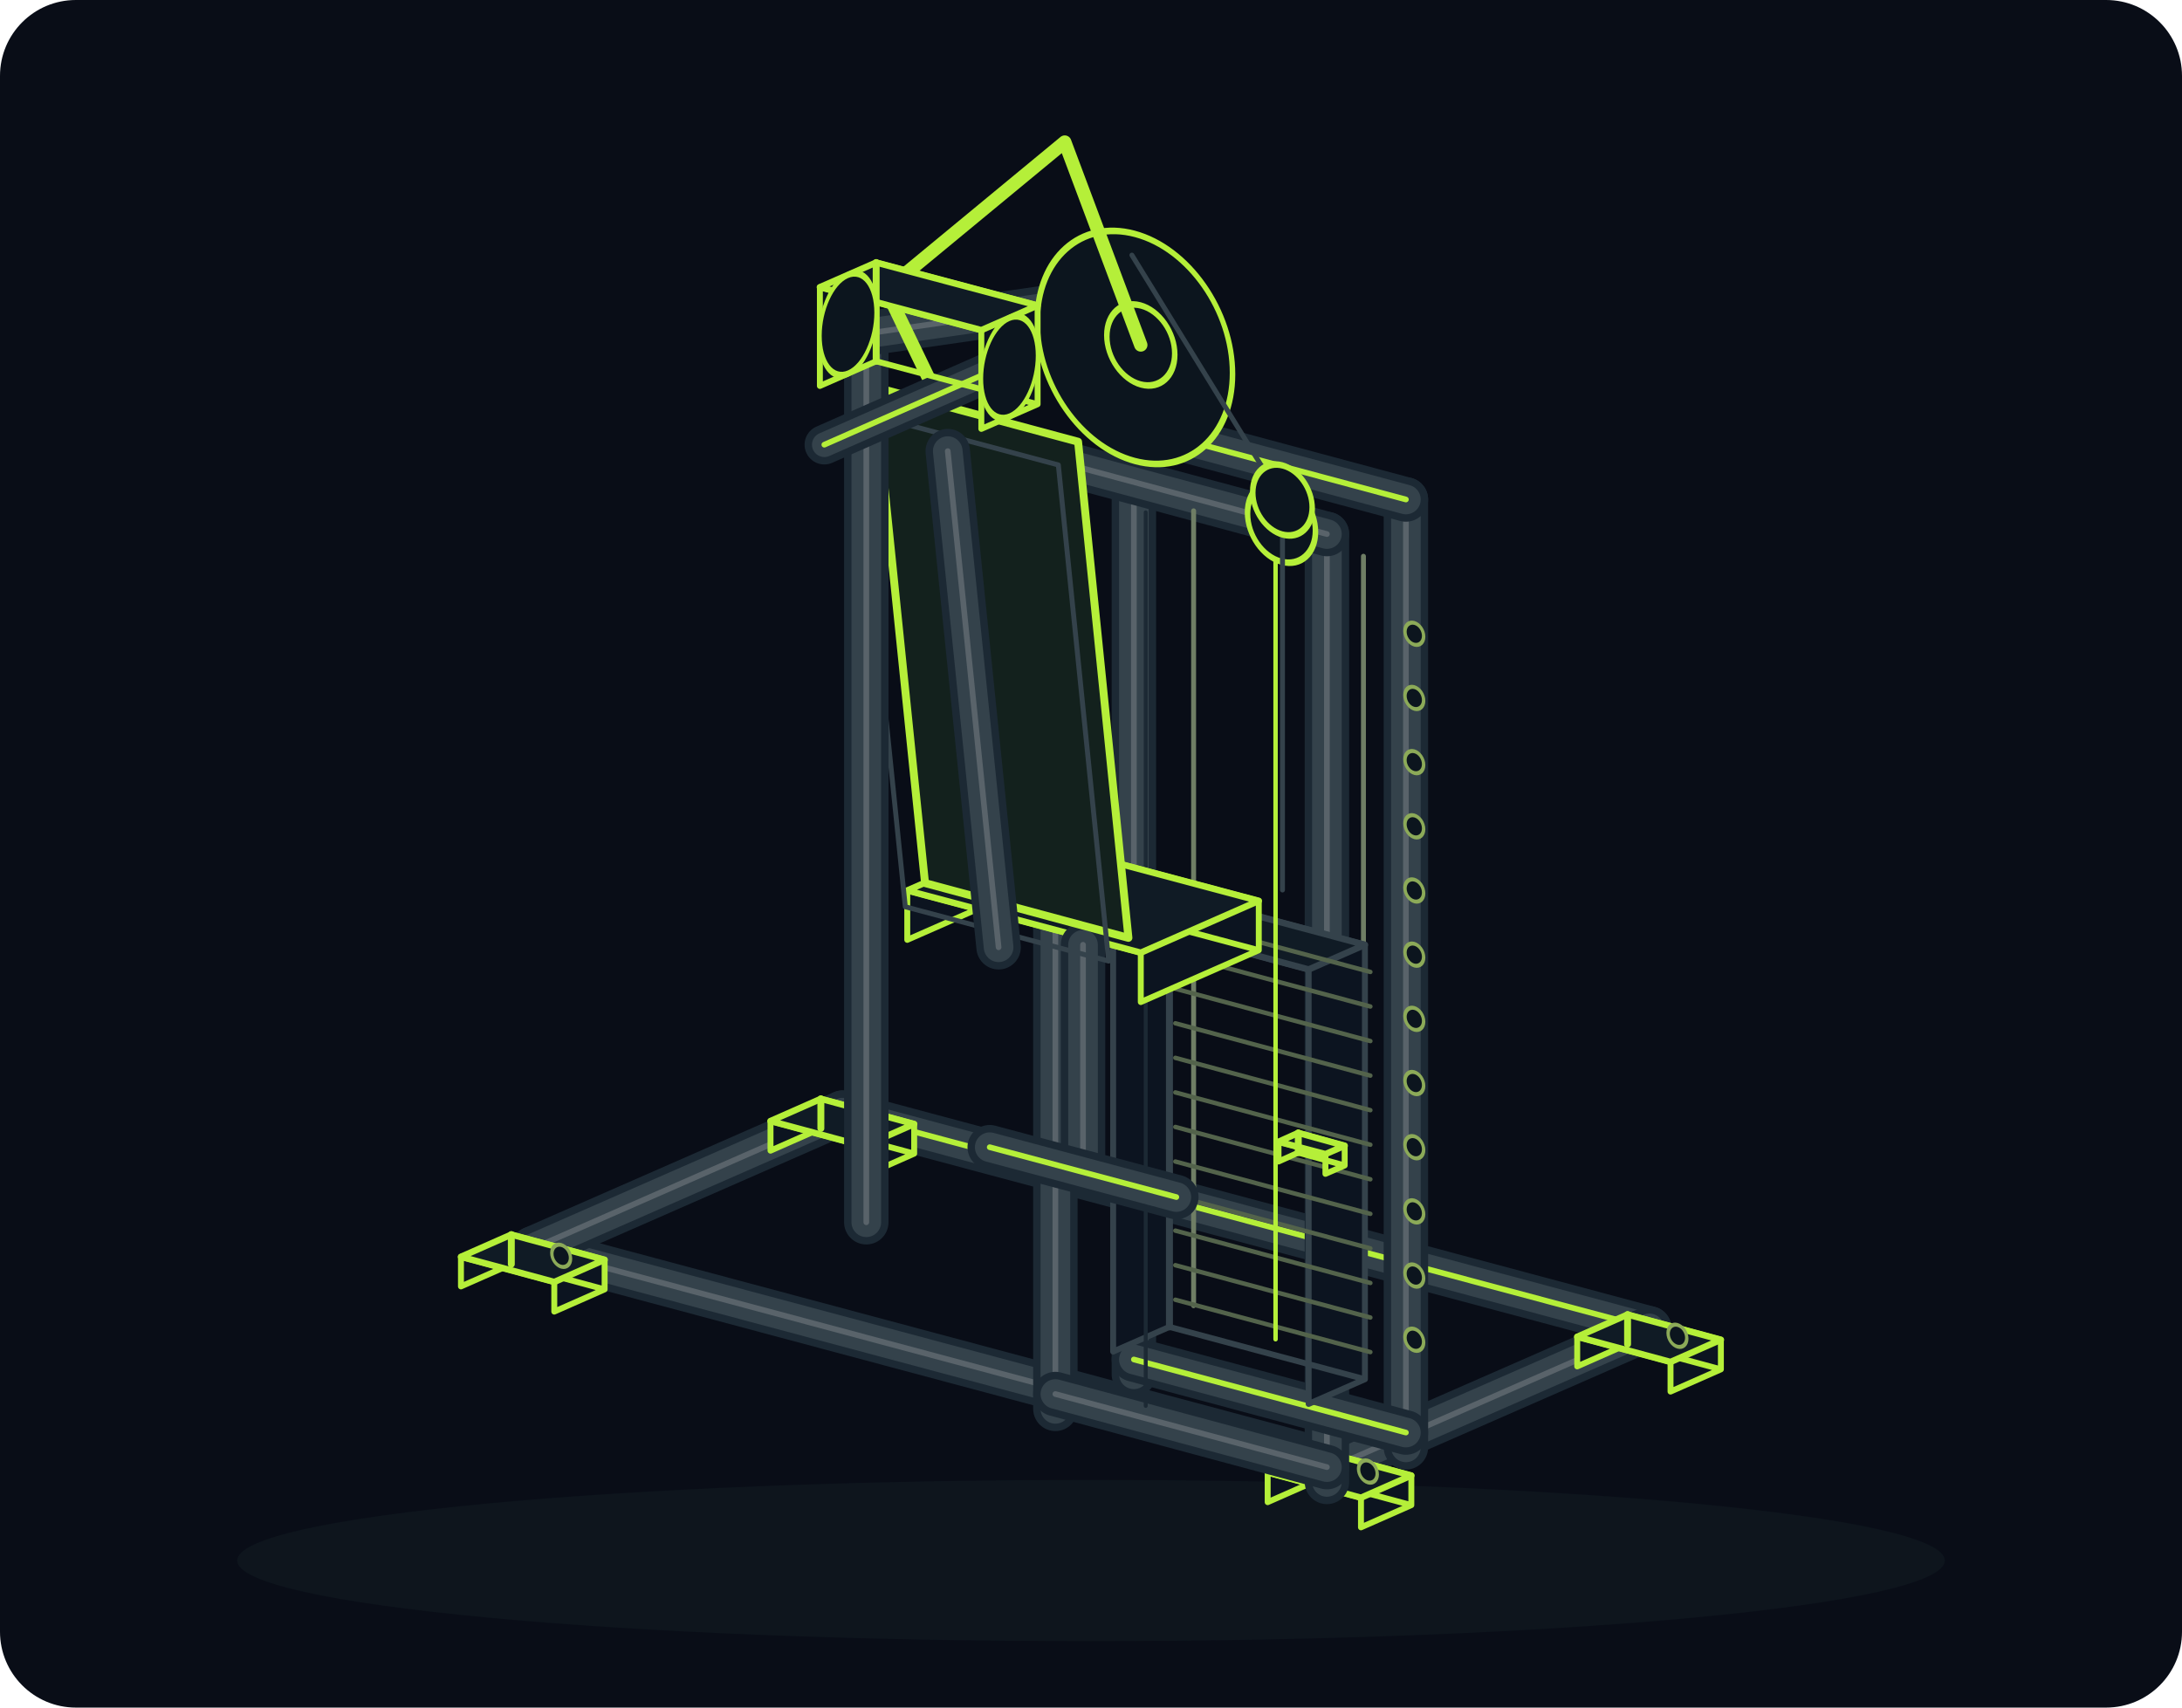
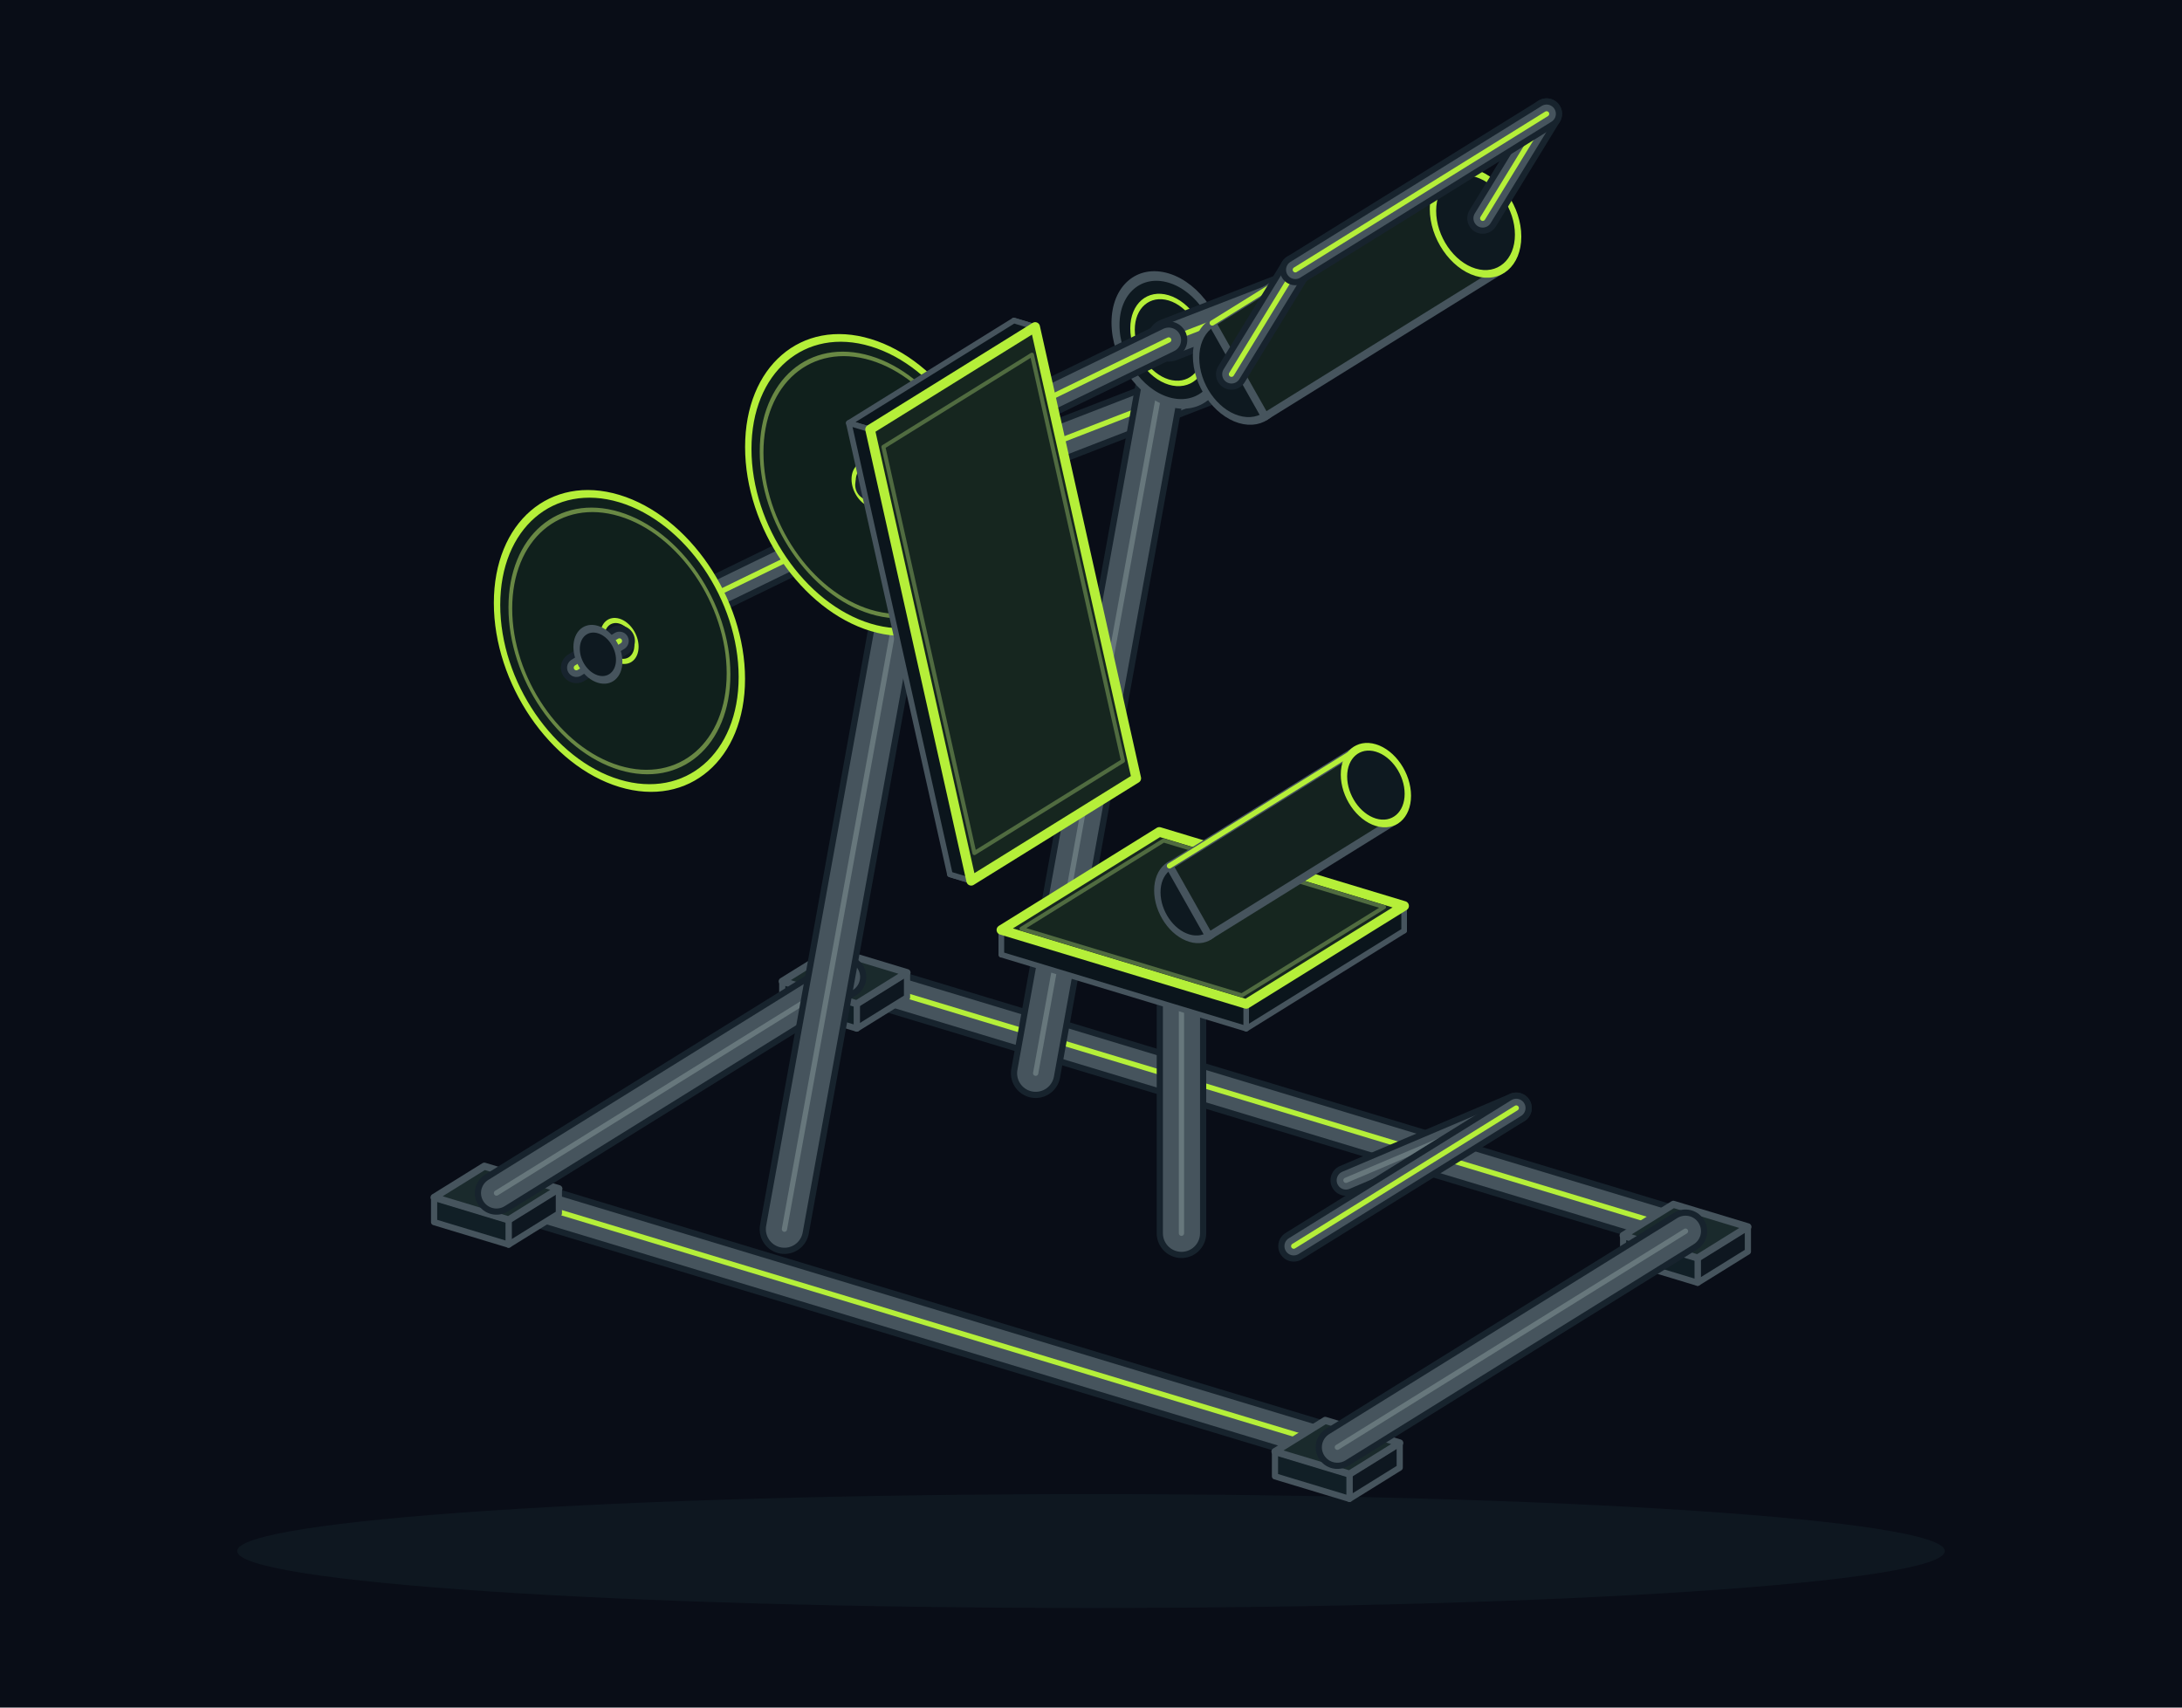
- <svg xmlns="http://www.w3.org/2000/svg" viewBox="0 0 460 360">
-   <rect width="460" height="360" rx="16" fill="#090d17" />
-   <ellipse cx="230" cy="329.0" rx="180" ry="17" fill="#101a21" opacity=".6" />
-   <g transform="translate(-9.40 -20.84) scale(1.0408)">
-     <path d="M179.7,245.4 L343.1,289.1" fill="none" stroke="#1c2934" stroke-width="9" stroke-linecap="round" stroke-linejoin="round" />
-     <path d="M179.7,245.4 L343.1,289.1" fill="none" stroke="#34424b" stroke-width="6" stroke-linecap="round" stroke-linejoin="round" />
-     <path d="M179.7,245.4 L343.1,289.1" fill="none" stroke="#b5ef39" stroke-width="1.15" stroke-linecap="round" stroke-linejoin="round" />
-     <path d="M117.0,272.9 L280.3,316.6" fill="none" stroke="#1c2934" stroke-width="9" stroke-linecap="round" stroke-linejoin="round" />
-     <path d="M117.0,272.9 L280.3,316.6" fill="none" stroke="#34424b" stroke-width="6" stroke-linecap="round" stroke-linejoin="round" />
-     <path d="M117.0,272.9 L280.3,316.6" fill="none" stroke="#59636a" stroke-width="1.15" stroke-linecap="round" stroke-linejoin="round" />
-     <path d="M179.7,245.4 L117.0,272.9" fill="none" stroke="#1c2934" stroke-width="9" stroke-linecap="round" stroke-linejoin="round" />
-     <path d="M179.7,245.4 L117.0,272.9" fill="none" stroke="#34424b" stroke-width="6" stroke-linecap="round" stroke-linejoin="round" />
-     <path d="M179.7,245.4 L117.0,272.9" fill="none" stroke="#59636a" stroke-width="1.15" stroke-linecap="round" stroke-linejoin="round" />
-     <path d="M175.3,248.6 L194.2,253.7 L184.0,258.2 L184.0,252.2 L165.1,247.1 L165.1,253.1 L175.3,248.6 L175.3,242.6 L194.2,247.7 L194.2,253.7 Z" fill="#0c1420" stroke="#b5ef39" stroke-width="1.2" stroke-linecap="round" stroke-linejoin="round" />
-     <path d="M175.3,242.6 L194.2,247.7 L184.0,252.2 L165.1,247.1 Z" fill="#101b25" stroke="#b5ef39" stroke-width="1.3" stroke-linecap="round" stroke-linejoin="round" />
-     <path d="M175.3,242.6 L175.3,248.6" fill="none" stroke="#b5ef39" stroke-width="1.4" stroke-linecap="round" stroke-linejoin="round" />
-     <circle r="2.2" transform="matrix(.86 .23 0 -1 185.4 246.9)" fill="#0c151e" stroke="#8caa58" stroke-width="0.8" />
-     <path d="M112.6,276.1 L131.5,281.2 L121.3,285.7 L121.3,279.7 L102.4,274.6 L102.4,280.6 L112.6,276.1 L112.6,270.1 L131.5,275.2 L131.5,281.2 Z" fill="#0c1420" stroke="#b5ef39" stroke-width="1.2" stroke-linecap="round" stroke-linejoin="round" />
-     <path d="M112.6,270.1 L131.5,275.2 L121.3,279.7 L102.4,274.6 Z" fill="#101b25" stroke="#b5ef39" stroke-width="1.3" stroke-linecap="round" stroke-linejoin="round" />
-     <path d="M112.6,270.1 L112.6,276.1" fill="none" stroke="#b5ef39" stroke-width="1.4" stroke-linecap="round" stroke-linejoin="round" />
-     <circle r="2.2" transform="matrix(.86 .23 0 -1 122.7 274.4)" fill="#0c151e" stroke="#8caa58" stroke-width="0.8" />
-     <path d="M343.1,289.1 L280.3,316.6" fill="none" stroke="#1c2934" stroke-width="9" stroke-linecap="round" stroke-linejoin="round" />
-     <path d="M343.1,289.1 L280.3,316.6" fill="none" stroke="#34424b" stroke-width="6" stroke-linecap="round" stroke-linejoin="round" />
-     <path d="M343.1,289.1 L280.3,316.6" fill="none" stroke="#59636a" stroke-width="1.15" stroke-linecap="round" stroke-linejoin="round" />
-     <path d="M338.7,292.3 L357.6,297.4 L347.4,301.9 L347.4,295.9 L328.5,290.8 L328.5,296.8 L338.7,292.3 L338.7,286.3 L357.6,291.4 L357.6,297.4 Z" fill="#0c1420" stroke="#b5ef39" stroke-width="1.2" stroke-linecap="round" stroke-linejoin="round" />
-     <path d="M338.7,286.3 L357.6,291.4 L347.4,295.9 L328.5,290.8 Z" fill="#101b25" stroke="#b5ef39" stroke-width="1.3" stroke-linecap="round" stroke-linejoin="round" />
-     <path d="M338.7,286.3 L338.7,292.3" fill="none" stroke="#b5ef39" stroke-width="1.4" stroke-linecap="round" stroke-linejoin="round" />
-     <circle r="2.2" transform="matrix(.86 .23 0 -1 348.8 290.6)" fill="#0c151e" stroke="#8caa58" stroke-width="0.8" />
-     <path d="M276.0,319.8 L294.9,324.9 L284.7,329.4 L284.7,323.4 L265.8,318.3 L265.8,324.3 L276.0,319.8 L276.0,313.8 L294.9,318.9 L294.9,324.9 Z" fill="#0c1420" stroke="#b5ef39" stroke-width="1.2" stroke-linecap="round" stroke-linejoin="round" />
-     <path d="M276.0,313.8 L294.9,318.9 L284.7,323.4 L265.8,318.3 Z" fill="#101b25" stroke="#b5ef39" stroke-width="1.3" stroke-linecap="round" stroke-linejoin="round" />
-     <path d="M276.0,313.8 L276.0,319.8" fill="none" stroke="#b5ef39" stroke-width="1.4" stroke-linecap="round" stroke-linejoin="round" />
-     <circle r="2.2" transform="matrix(.86 .23 0 -1 286.1 318.1)" fill="#0c151e" stroke="#8caa58" stroke-width="0.8" />
-     <path d="M238.7,298.4 L238.7,106.4" fill="none" stroke="#1c2934" stroke-width="9" stroke-linecap="round" stroke-linejoin="round" />
-     <path d="M238.7,298.4 L238.7,106.4" fill="none" stroke="#34424b" stroke-width="6" stroke-linecap="round" stroke-linejoin="round" />
-     <path d="M238.7,298.4 L238.7,106.4" fill="none" stroke="#59636a" stroke-width="1.15" stroke-linecap="round" stroke-linejoin="round" />
-     <path d="M222.8,305.4 L222.8,113.4" fill="none" stroke="#1c2934" stroke-width="9" stroke-linecap="round" stroke-linejoin="round" />
-     <path d="M222.8,305.4 L222.8,113.4" fill="none" stroke="#34424b" stroke-width="6" stroke-linecap="round" stroke-linejoin="round" />
-     <path d="M222.8,305.4 L222.8,113.4" fill="none" stroke="#59636a" stroke-width="1.15" stroke-linecap="round" stroke-linejoin="round" />
-     <path d="M293.8,313.2 L293.8,121.2" fill="none" stroke="#1c2934" stroke-width="9" stroke-linecap="round" stroke-linejoin="round" />
-     <path d="M293.8,313.2 L293.8,121.2" fill="none" stroke="#34424b" stroke-width="6" stroke-linecap="round" stroke-linejoin="round" />
-     <path d="M293.8,313.2 L293.8,121.2" fill="none" stroke="#59636a" stroke-width="1.15" stroke-linecap="round" stroke-linejoin="round" />
-     <path d="M277.8,320.2 L277.8,128.2" fill="none" stroke="#1c2934" stroke-width="9" stroke-linecap="round" stroke-linejoin="round" />
-     <path d="M277.8,320.2 L277.8,128.2" fill="none" stroke="#34424b" stroke-width="6" stroke-linecap="round" stroke-linejoin="round" />
-     <path d="M277.8,320.2 L277.8,128.2" fill="none" stroke="#59636a" stroke-width="1.15" stroke-linecap="round" stroke-linejoin="round" />
-     <path d="M238.7,295.4 L293.8,310.2" fill="none" stroke="#1c2934" stroke-width="9" stroke-linecap="round" stroke-linejoin="round" />
-     <path d="M238.7,295.4 L293.8,310.2" fill="none" stroke="#34424b" stroke-width="6" stroke-linecap="round" stroke-linejoin="round" />
-     <path d="M238.7,295.4 L293.8,310.2" fill="none" stroke="#b5ef39" stroke-width="1.15" stroke-linecap="round" stroke-linejoin="round" />
-     <path d="M222.8,302.4 L277.8,317.2" fill="none" stroke="#1c2934" stroke-width="9" stroke-linecap="round" stroke-linejoin="round" />
-     <path d="M222.8,302.4 L277.8,317.2" fill="none" stroke="#34424b" stroke-width="6" stroke-linecap="round" stroke-linejoin="round" />
-     <path d="M222.8,302.4 L277.8,317.2" fill="none" stroke="#59636a" stroke-width="1.15" stroke-linecap="round" stroke-linejoin="round" />
-     <path d="M238.7,106.4 L293.8,121.2" fill="none" stroke="#1c2934" stroke-width="9" stroke-linecap="round" stroke-linejoin="round" />
-     <path d="M238.7,106.4 L293.8,121.2" fill="none" stroke="#34424b" stroke-width="6" stroke-linecap="round" stroke-linejoin="round" />
-     <path d="M238.7,106.4 L293.8,121.2" fill="none" stroke="#b5ef39" stroke-width="1.15" stroke-linecap="round" stroke-linejoin="round" />
-     <path d="M222.8,113.4 L277.8,128.2" fill="none" stroke="#1c2934" stroke-width="9" stroke-linecap="round" stroke-linejoin="round" />
-     <path d="M222.8,113.4 L277.8,128.2" fill="none" stroke="#34424b" stroke-width="6" stroke-linecap="round" stroke-linejoin="round" />
-     <path d="M222.8,113.4 L277.8,128.2" fill="none" stroke="#59636a" stroke-width="1.15" stroke-linecap="round" stroke-linejoin="round" />
-     <path d="M250.8,284.5 L250.8,123.5" fill="none" stroke="#6f7e65" stroke-width="1" stroke-linecap="round" stroke-linejoin="round" />
-     <path d="M285.2,293.7 L285.2,132.7" fill="none" stroke="#6f7e65" stroke-width="1" stroke-linecap="round" stroke-linejoin="round" />
-     <path d="M245.9,288.8 L285.5,299.4 L274.1,304.4 L274.1,216.4 L234.5,205.8 L234.5,293.8 L245.9,288.8 L245.9,200.8 L285.5,211.4 L285.5,299.4 Z" fill="#0c1420" stroke="#34424b" stroke-width="1.2" stroke-linecap="round" stroke-linejoin="round" />
-     <path d="M245.9,200.8 L285.5,211.4 L274.1,216.4 L234.5,205.8 Z" fill="#101b25" stroke="#34424b" stroke-width="1.3" stroke-linecap="round" stroke-linejoin="round" />
-     <path d="M245.9,200.8 L245.9,288.8" fill="none" stroke="#34424b" stroke-width="1.4" stroke-linecap="round" stroke-linejoin="round" />
-     <path d="M247.1,283.3 L286.6,293.9" fill="none" stroke="#53634b" stroke-width="0.9" stroke-linecap="round" stroke-linejoin="round" />
-     <path d="M247.1,276.3 L286.6,286.9" fill="none" stroke="#53634b" stroke-width="0.9" stroke-linecap="round" stroke-linejoin="round" />
-     <path d="M247.1,269.3 L286.6,279.9" fill="none" stroke="#53634b" stroke-width="0.9" stroke-linecap="round" stroke-linejoin="round" />
-     <path d="M247.1,262.3 L286.6,272.9" fill="none" stroke="#53634b" stroke-width="0.9" stroke-linecap="round" stroke-linejoin="round" />
-     <path d="M247.1,255.3 L286.6,265.9" fill="none" stroke="#53634b" stroke-width="0.9" stroke-linecap="round" stroke-linejoin="round" />
-     <path d="M247.1,248.3 L286.6,258.9" fill="none" stroke="#53634b" stroke-width="0.9" stroke-linecap="round" stroke-linejoin="round" />
-     <path d="M247.1,241.3 L286.6,251.9" fill="none" stroke="#53634b" stroke-width="0.9" stroke-linecap="round" stroke-linejoin="round" />
-     <path d="M247.1,234.3 L286.6,244.9" fill="none" stroke="#53634b" stroke-width="0.9" stroke-linecap="round" stroke-linejoin="round" />
-     <path d="M247.1,227.3 L286.6,237.9" fill="none" stroke="#53634b" stroke-width="0.9" stroke-linecap="round" stroke-linejoin="round" />
-     <path d="M247.1,220.3 L286.6,230.9" fill="none" stroke="#53634b" stroke-width="0.9" stroke-linecap="round" stroke-linejoin="round" />
-     <path d="M247.1,213.3 L286.6,223.9" fill="none" stroke="#53634b" stroke-width="0.9" stroke-linecap="round" stroke-linejoin="round" />
-     <path d="M247.1,206.3 L286.6,216.9" fill="none" stroke="#53634b" stroke-width="0.9" stroke-linecap="round" stroke-linejoin="round" />
-     <path d="M267.4,291.3 L267.4,127.3" fill="none" stroke="#b5ef39" stroke-width="0.9" stroke-linecap="round" stroke-linejoin="round" />
-     <circle r="8" transform="matrix(.86 .23 0 -1 268.6 125.8)" fill="#0c151e" stroke="#b5ef39" stroke-width="1.3" />
-     <path d="M272.0,253.5 L281.4,256.1 L277.5,257.8 L277.5,253.8 L268.0,251.3 L268.0,255.3 L272.0,253.5 L272.0,249.5 L281.4,252.1 L281.4,256.1 Z" fill="#0c1420" stroke="#b5ef39" stroke-width="1.2" stroke-linecap="round" stroke-linejoin="round" />
-     <path d="M272.0,249.5 L281.4,252.1 L277.5,253.8 L268.0,251.3 Z" fill="#101b25" stroke="#b5ef39" stroke-width="1.3" stroke-linecap="round" stroke-linejoin="round" />
-     <path d="M272.0,249.5 L272.0,253.5" fill="none" stroke="#b5ef39" stroke-width="1.4" stroke-linecap="round" stroke-linejoin="round" />
-     <circle r="2.2" transform="matrix(.86 .23 0 -1 295.5 291.4)" fill="#0c151e" stroke="#8caa58" stroke-width="0.8" />
-     <circle r="2.2" transform="matrix(.86 .23 0 -1 295.5 278.4)" fill="#0c151e" stroke="#8caa58" stroke-width="0.8" />
-     <circle r="2.2" transform="matrix(.86 .23 0 -1 295.5 265.4)" fill="#0c151e" stroke="#8caa58" stroke-width="0.8" />
-     <circle r="2.2" transform="matrix(.86 .23 0 -1 295.5 252.4)" fill="#0c151e" stroke="#8caa58" stroke-width="0.8" />
-     <circle r="2.2" transform="matrix(.86 .23 0 -1 295.5 239.4)" fill="#0c151e" stroke="#8caa58" stroke-width="0.8" />
-     <circle r="2.2" transform="matrix(.86 .23 0 -1 295.5 226.4)" fill="#0c151e" stroke="#8caa58" stroke-width="0.8" />
-     <circle r="2.2" transform="matrix(.86 .23 0 -1 295.5 213.4)" fill="#0c151e" stroke="#8caa58" stroke-width="0.8" />
-     <circle r="2.2" transform="matrix(.86 .23 0 -1 295.5 200.4)" fill="#0c151e" stroke="#8caa58" stroke-width="0.8" />
-     <circle r="2.2" transform="matrix(.86 .23 0 -1 295.5 187.4)" fill="#0c151e" stroke="#8caa58" stroke-width="0.8" />
-     <circle r="2.2" transform="matrix(.86 .23 0 -1 295.5 174.4)" fill="#0c151e" stroke="#8caa58" stroke-width="0.8" />
-     <circle r="2.2" transform="matrix(.86 .23 0 -1 295.5 161.4)" fill="#0c151e" stroke="#8caa58" stroke-width="0.8" />
-     <circle r="2.2" transform="matrix(.86 .23 0 -1 295.5 148.4)" fill="#0c151e" stroke="#8caa58" stroke-width="0.8" />
-     <path d="M241.1,123.8 L241.1,304.8" fill="none" stroke="#1c2934" stroke-width="0.8" stroke-linecap="round" stroke-linejoin="round" />
-     <path d="M216.7,199.9 L264.0,212.5 L240.1,223.0 L240.1,213.0 L192.8,200.4 L192.8,210.4 L216.7,199.9 L216.7,189.9 L264.0,202.5 L264.0,212.5 Z" fill="#0c1420" stroke="#b5ef39" stroke-width="1.2" stroke-linecap="round" stroke-linejoin="round" />
-     <path d="M216.7,189.9 L264.0,202.5 L240.1,213.0 L192.8,200.4 Z" fill="#101b25" stroke="#b5ef39" stroke-width="1.3" stroke-linecap="round" stroke-linejoin="round" />
-     <path d="M216.7,189.9 L216.7,199.9" fill="none" stroke="#b5ef39" stroke-width="1.4" stroke-linecap="round" stroke-linejoin="round" />
-     <path d="M228.4,211.4 L228.4,257.4" fill="none" stroke="#1c2934" stroke-width="9" stroke-linecap="round" stroke-linejoin="round" />
-     <path d="M228.4,211.4 L228.4,257.4" fill="none" stroke="#34424b" stroke-width="6" stroke-linecap="round" stroke-linejoin="round" />
-     <path d="M228.4,211.4 L228.4,257.4" fill="none" stroke="#59636a" stroke-width="1.15" stroke-linecap="round" stroke-linejoin="round" />
-     <path d="M209.5,252.4 L247.3,262.5" fill="none" stroke="#1c2934" stroke-width="9" stroke-linecap="round" stroke-linejoin="round" />
-     <path d="M209.5,252.4 L247.3,262.5" fill="none" stroke="#34424b" stroke-width="6" stroke-linecap="round" stroke-linejoin="round" />
-     <path d="M209.5,252.4 L247.3,262.5" fill="none" stroke="#b5ef39" stroke-width="1.15" stroke-linecap="round" stroke-linejoin="round" />
-     <path d="M196.4,198.9 L237.6,210.0 L227.4,109.5 L186.1,98.4 Z" fill="#13211d" stroke="#b5ef39" stroke-width="1.6" stroke-linecap="round" stroke-linejoin="round" />
-     <path d="M192.4,203.7 L233.6,214.7 L223.4,114.2 L182.1,103.2 Z" fill="none" stroke="#34424b" stroke-width="1" stroke-linecap="round" stroke-linejoin="round" />
-     <path d="M211.3,211.9 L201.0,111.4" fill="none" stroke="#1c2934" stroke-width="9" stroke-linecap="round" stroke-linejoin="round" />
-     <path d="M211.3,211.9 L201.0,111.4" fill="none" stroke="#34424b" stroke-width="6" stroke-linecap="round" stroke-linejoin="round" />
-     <path d="M211.3,211.9 L201.0,111.4" fill="none" stroke="#59636a" stroke-width="1.15" stroke-linecap="round" stroke-linejoin="round" />
-     <path d="M184.5,267.6 L184.5,87.6" fill="none" stroke="#1c2934" stroke-width="9" stroke-linecap="round" stroke-linejoin="round" />
-     <path d="M184.5,267.6 L184.5,87.6" fill="none" stroke="#34424b" stroke-width="6" stroke-linecap="round" stroke-linejoin="round" />
-     <path d="M184.5,267.6 L184.5,87.6" fill="none" stroke="#59636a" stroke-width="1.15" stroke-linecap="round" stroke-linejoin="round" />
-     <path d="M184.5,87.6 L237.8,79.9" fill="none" stroke="#1c2934" stroke-width="9" stroke-linecap="round" stroke-linejoin="round" />
-     <path d="M184.5,87.6 L237.8,79.9" fill="none" stroke="#34424b" stroke-width="6" stroke-linecap="round" stroke-linejoin="round" />
-     <path d="M184.5,87.6 L237.8,79.9" fill="none" stroke="#59636a" stroke-width="1.15" stroke-linecap="round" stroke-linejoin="round" />
-     <circle r="23" transform="matrix(.86 .23 0 -1 238.9 90.4)" fill="#0c151e" stroke="#b5ef39" stroke-width="1.3" />
-     <circle r="8" transform="matrix(.86 .23 0 -1 240.1 89.9)" fill="#0c151e" stroke="#b5ef39" stroke-width="1.3" />
-     <path d="M240.1,89.9 L224.7,48.8 L188.5,78.7 L198.8,100.1" fill="none" stroke="#b5ef39" stroke-width="2.7" stroke-linecap="round" stroke-linejoin="round" />
-     <path d="M209.6,95.3 L176.0,110.1" fill="none" stroke="#1c2934" stroke-width="8" stroke-linecap="round" stroke-linejoin="round" />
-     <path d="M209.6,95.3 L176.0,110.1" fill="none" stroke="#34424b" stroke-width="5" stroke-linecap="round" stroke-linejoin="round" />
-     <path d="M209.6,95.3 L176.0,110.1" fill="none" stroke="#b5ef39" stroke-width="1.15" stroke-linecap="round" stroke-linejoin="round" />
-     <path d="M186.5,93.2 L219.2,101.9 L207.8,106.9 L207.8,86.9 L175.1,78.2 L175.1,98.2 L186.5,93.2 L186.5,73.2 L219.2,81.9 L219.2,101.9 Z" fill="#0c1420" stroke="#b5ef39" stroke-width="1.2" stroke-linecap="round" stroke-linejoin="round" />
-     <path d="M186.5,73.2 L219.2,81.9 L207.8,86.9 L175.1,78.2 Z" fill="#101b25" stroke="#b5ef39" stroke-width="1.3" stroke-linecap="round" stroke-linejoin="round" />
-     <path d="M186.5,73.2 L186.5,93.2" fill="none" stroke="#b5ef39" stroke-width="1.4" stroke-linecap="round" stroke-linejoin="round" />
-     <circle r="10" transform="matrix(-.57 .25 0 -1 180.8 85.7)" fill="#0c151e" stroke="#b5ef39" stroke-width="1.3" />
-     <circle r="10" transform="matrix(-.57 .25 0 -1 213.5 94.4)" fill="#0c151e" stroke="#b5ef39" stroke-width="1.3" />
-     <path d="M238.3,71.7 L268.8,121.3 L268.8,200.3" fill="none" stroke="#34424b" stroke-width="1" stroke-linecap="round" stroke-linejoin="round" />
-     <circle r="7" transform="matrix(.86 .23 0 -1 268.8 121.3)" fill="#0c151e" stroke="#b5ef39" stroke-width="1.3" />
+ <svg xmlns="http://www.w3.org/2000/svg" viewBox="0 0 460 360" width="460" height="360" role="img" aria-labelledby="title desc">
+   <rect width="460" height="360" fill="#090d17" />
+   <ellipse cx="230" cy="327" rx="180" ry="12" fill="#0e1720" />
+   <g transform="translate(242.34 264.49) scale(1.3046)" stroke-linejoin="round" stroke-linecap="round">
+     <polyline points="-105.53,-9.94 30.35,31.14" fill="none" stroke="#17232d" stroke-width="7" />
+     <polyline points="-105.53,-9.94 30.35,31.14" fill="none" stroke="#46545d" stroke-width="5" />
+     <polyline points="-105.53,-9.94 30.35,31.14" fill="none" stroke="#b5ef39" stroke-width="0.85" />
+     <polygon points="-95.45,-6.64 -103.57,-1.60 -103.57,-5.60 -95.45,-10.64" fill="#0e1720" stroke="#46545d" stroke-width="1" />
+     <polygon points="-103.57,-1.60 -115.61,-5.24 -115.61,-9.24 -103.57,-5.60" fill="#111f26" stroke="#46545d" stroke-width="1" />
+     <polygon points="-107.49,-14.28 -95.45,-10.64 -103.57,-5.60 -115.61,-9.24" fill="#1a2a2c" stroke="#46545d" stroke-width="1.15" />
+     <circle r="1.3" transform="matrix(.86 .26 -.58 .36 -105.53 -10.44)" fill="#0e1920" stroke="#788877" stroke-width="0.6" />
+     <polygon points="40.43,34.44 32.31,39.48 32.31,35.48 40.43,30.44" fill="#0e1720" stroke="#46545d" stroke-width="1" />
+     <polygon points="32.31,39.48 20.27,35.84 20.27,31.84 32.31,35.48" fill="#111f26" stroke="#46545d" stroke-width="1" />
+     <polygon points="28.39,26.80 40.43,30.44 32.31,35.48 20.27,31.84" fill="#1a2a2c" stroke="#46545d" stroke-width="1.15" />
+     <circle r="1.3" transform="matrix(.86 .26 -.58 .36 30.35 30.64)" fill="#0e1920" stroke="#788877" stroke-width="0.6" />
+     <polyline points="-49.27,-44.86 86.61,-3.78" fill="none" stroke="#17232d" stroke-width="7" />
+     <polyline points="-49.27,-44.86 86.61,-3.78" fill="none" stroke="#46545d" stroke-width="5" />
+     <polyline points="-49.27,-44.86 86.61,-3.78" fill="none" stroke="#b5ef39" stroke-width="0.85" />
+     <polygon points="-39.19,-41.56 -47.31,-36.52 -47.31,-40.52 -39.19,-45.56" fill="#0e1720" stroke="#46545d" stroke-width="1" />
+     <polygon points="-47.31,-36.52 -59.35,-40.16 -59.35,-44.16 -47.31,-40.52" fill="#111f26" stroke="#46545d" stroke-width="1" />
+     <polygon points="-51.23,-49.20 -39.19,-45.56 -47.31,-40.52 -59.35,-44.16" fill="#1a2a2c" stroke="#46545d" stroke-width="1.15" />
+     <circle r="1.3" transform="matrix(.86 .26 -.58 .36 -49.27 -45.36)" fill="#0e1920" stroke="#788877" stroke-width="0.6" />
+     <polygon points="96.69,-0.48 88.57,4.56 88.57,0.56 96.69,-4.48" fill="#0e1720" stroke="#46545d" stroke-width="1" />
+     <polygon points="88.57,4.56 76.53,0.92 76.53,-3.08 88.57,0.56" fill="#111f26" stroke="#46545d" stroke-width="1" />
+     <polygon points="84.65,-8.12 96.69,-4.48 88.57,0.56 76.53,-3.08" fill="#1a2a2c" stroke="#46545d" stroke-width="1.15" />
+     <circle r="1.3" transform="matrix(.86 .26 -.58 .36 86.61 -4.28)" fill="#0e1920" stroke="#788877" stroke-width="0.6" />
+     <polyline points="-105.53,-9.94 -49.27,-44.86" fill="none" stroke="#17232d" stroke-width="7" />
+     <polyline points="-105.53,-9.94 -49.27,-44.86" fill="none" stroke="#46545d" stroke-width="5" />
+     <polyline points="-105.53,-9.94 -49.27,-44.86" fill="none" stroke="#67777c" stroke-width="0.85" />
+     <polyline points="30.35,31.14 86.61,-3.78" fill="none" stroke="#17232d" stroke-width="7" />
+     <polyline points="30.35,31.14 86.61,-3.78" fill="none" stroke="#46545d" stroke-width="5" />
+     <polyline points="30.35,31.14 86.61,-3.78" fill="none" stroke="#67777c" stroke-width="0.85" />
+     <polyline points="-59.00,-4.10 -37.50,-122.60" fill="none" stroke="#17232d" stroke-width="8" />
+     <polyline points="-59.00,-4.10 -37.50,-122.60" fill="none" stroke="#46545d" stroke-width="6" />
+     <polyline points="-59.00,-4.10 -37.50,-122.60" fill="none" stroke="#67777c" stroke-width="0.85" />
+     <circle r="10" transform="matrix(.86 .26 0 -1 -37.50 -122.60)" fill="#0e1920" stroke="#46545d" stroke-width="1.5" />
+     <circle r="6.8" transform="matrix(.86 .26 0 -1 -37.50 -122.60)" fill="none" stroke="#b5ef39" stroke-width="0.85" />
+     <circle r="1.7" transform="matrix(.86 .26 0 -1 -37.50 -122.60)" fill="#0e1920" stroke="#93ad71" stroke-width="0.7" />
+     <polyline points="-37.50,-122.60 13.24,-142.26" fill="none" stroke="#17232d" stroke-width="7" />
+     <polyline points="-37.50,-122.60 13.24,-142.26" fill="none" stroke="#46545d" stroke-width="5" />
+     <polyline points="-37.50,-122.60 13.24,-142.26" fill="none" stroke="#b5ef39" stroke-width="0.85" />
+     <polyline points="-37.50,-122.60 -85.66,-99.16" fill="none" stroke="#17232d" stroke-width="6" />
+     <polyline points="-37.50,-122.60 -85.66,-99.16" fill="none" stroke="#46545d" stroke-width="4" />
+     <polyline points="-37.50,-122.60 -85.66,-99.16" fill="none" stroke="#b5ef39" stroke-width="0.85" />
+     <circle r="23" transform="matrix(.86 .26 0 -1 -85.66 -99.16)" fill="#10201c" stroke="#b5ef39" stroke-width="1.2" />
+     <circle r="20.5" transform="matrix(.86 .26 0 -1 -85.66 -99.16)" fill="none" stroke="#698844" stroke-width="0.7" />
+     <circle r="3.2" transform="matrix(.86 .26 0 -1 -85.66 -99.16)" fill="#0e1920" stroke="#b5ef39" stroke-width="0.8" />
+     <polyline points="-85.66,-99.16 -92.62,-94.84" fill="none" stroke="#17232d" stroke-width="5" />
+     <polyline points="-85.66,-99.16 -92.62,-94.84" fill="none" stroke="#46545d" stroke-width="3" />
+     <polyline points="-85.66,-99.16 -92.62,-94.84" fill="none" stroke="#b5ef39" stroke-width="0.85" />
+     <circle r="4" transform="matrix(.86 .26 0 -1 -89.14 -97.00)" fill="#0e1920" stroke="#46545d" stroke-width="1.2" />
+     <polyline points="-18.40,-29.30 3.10,-147.80" fill="none" stroke="#17232d" stroke-width="8" />
+     <polyline points="-18.40,-29.30 3.10,-147.80" fill="none" stroke="#46545d" stroke-width="6" />
+     <polyline points="-18.40,-29.30 3.10,-147.80" fill="none" stroke="#67777c" stroke-width="0.85" />
+     <circle r="10" transform="matrix(.86 .26 0 -1 3.10 -147.80)" fill="#0e1920" stroke="#46545d" stroke-width="1.5" />
+     <circle r="6.8" transform="matrix(.86 .26 0 -1 3.10 -147.80)" fill="none" stroke="#b5ef39" stroke-width="0.85" />
+     <circle r="1.7" transform="matrix(.86 .26 0 -1 3.10 -147.80)" fill="#0e1920" stroke="#93ad71" stroke-width="0.7" />
+     <polyline points="3.10,-147.80 53.84,-167.46" fill="none" stroke="#17232d" stroke-width="7" />
+     <polyline points="3.10,-147.80 53.84,-167.46" fill="none" stroke="#46545d" stroke-width="5" />
+     <polyline points="3.10,-147.80 53.84,-167.46" fill="none" stroke="#b5ef39" stroke-width="0.85" />
+     <polyline points="3.10,-147.80 -45.06,-124.36" fill="none" stroke="#17232d" stroke-width="6" />
+     <polyline points="3.10,-147.80 -45.06,-124.36" fill="none" stroke="#46545d" stroke-width="4" />
+     <polyline points="3.10,-147.80 -45.06,-124.36" fill="none" stroke="#b5ef39" stroke-width="0.85" />
+     <circle r="23" transform="matrix(.86 .26 0 -1 -45.06 -124.36)" fill="#10201c" stroke="#b5ef39" stroke-width="1.2" />
+     <circle r="20.5" transform="matrix(.86 .26 0 -1 -45.06 -124.36)" fill="none" stroke="#698844" stroke-width="0.7" />
+     <circle r="3.2" transform="matrix(.86 .26 0 -1 -45.06 -124.36)" fill="#0e1920" stroke="#b5ef39" stroke-width="0.8" />
+     <polyline points="-45.06,-124.36 -38.10,-128.68" fill="none" stroke="#17232d" stroke-width="5" />
+     <polyline points="-45.06,-124.36 -38.10,-128.68" fill="none" stroke="#46545d" stroke-width="3" />
+     <polyline points="-45.06,-124.36 -38.10,-128.68" fill="none" stroke="#b5ef39" stroke-width="0.85" />
+     <circle r="4" transform="matrix(.86 .26 0 -1 -41.58 -126.52)" fill="#0e1920" stroke="#46545d" stroke-width="1.2" />
+     <polyline points="5.16,-3.44 5.16,-51.44" fill="none" stroke="#17232d" stroke-width="8" />
+     <polyline points="5.16,-3.44 5.16,-51.44" fill="none" stroke="#46545d" stroke-width="6" />
+     <polyline points="5.16,-3.44 5.16,-51.44" fill="none" stroke="#67777c" stroke-width="0.85" />
+     <polygon points="-23.94,-52.46 -23.94,-48.46 1.58,-64.30 1.58,-68.30" fill="#0b151c" stroke="#46545d" stroke-width="0.9" />
+     <polygon points="1.58,-68.30 1.58,-64.30 41.14,-52.34 41.14,-56.34" fill="#0b151c" stroke="#46545d" stroke-width="0.9" />
+     <polygon points="41.14,-56.34 41.14,-52.34 15.62,-36.50 15.62,-40.50" fill="#0b151c" stroke="#46545d" stroke-width="0.9" />
+     <polygon points="15.62,-40.50 15.62,-36.50 -23.94,-48.46 -23.94,-52.46" fill="#0b151c" stroke="#46545d" stroke-width="0.9" />
+     <polygon points="1.58,-68.30 41.14,-56.34 15.62,-40.50 -23.94,-52.46" fill="#16261f" stroke="#b5ef39" stroke-width="1.55" />
+     <polygon points="2.28,-66.91 37.89,-56.15 14.92,-41.89 -20.69,-52.65" fill="none" stroke="#506b40" stroke-width="0.65" />
+     <polygon points="-28.82,-60.40 -32.26,-61.44 -5.58,-78.00 -2.14,-76.96" fill="#0b151c" stroke="#46545d" stroke-width="0.9" />
+     <polygon points="-2.14,-76.96 -5.58,-78.00 -21.92,-150.94 -18.48,-149.90" fill="#0b151c" stroke="#46545d" stroke-width="0.9" />
+     <polygon points="-18.48,-149.90 -21.92,-150.94 -48.60,-134.38 -45.16,-133.34" fill="#0b151c" stroke="#46545d" stroke-width="0.9" />
+     <polygon points="-45.16,-133.34 -48.60,-134.38 -32.26,-61.44 -28.82,-60.40" fill="#0b151c" stroke="#46545d" stroke-width="0.9" />
+     <polygon points="-2.14,-76.96 -18.48,-149.90 -45.16,-133.34 -28.82,-60.40" fill="#16261f" stroke="#b5ef39" stroke-width="1.55" />
+     <polygon points="-4.29,-79.78 -19.00,-145.42 -43.01,-130.52 -28.30,-64.88" fill="none" stroke="#506b40" stroke-width="0.65" />
+     <polyline points="38.90,-77.30 4.10,-55.70" fill="none" stroke="#17232d" stroke-width="4" />
+     <polyline points="38.90,-77.30 4.10,-55.70" fill="none" stroke="#46545d" stroke-width="2" />
+     <polyline points="38.90,-77.30 4.10,-55.70" fill="none" stroke="#67777c" stroke-width="0.85" />
+     <circle r="6" transform="matrix(.86 .26 0 -1 6.42 -57.14)" fill="#0e1920" stroke="#46545d" stroke-width="1.2" />
+     <polygon points="39.78,-70.19 9.62,-51.47 3.22,-62.81 33.38,-81.53" fill="#14221f" stroke="#46545d" stroke-width="1.25" />
+     <polyline points="33.38,-81.53 3.22,-62.81" fill="none" stroke="#b5ef39" stroke-width="0.85" />
+     <circle r="6" transform="matrix(.86 .26 0 -1 36.58 -75.86)" fill="#0e1920" stroke="#b5ef39" stroke-width="1.2" />
+     <polyline points="55.00,-168.18 12.08,-141.54" fill="none" stroke="#17232d" stroke-width="4" />
+     <polyline points="55.00,-168.18 12.08,-141.54" fill="none" stroke="#46545d" stroke-width="2" />
+     <polyline points="55.00,-168.18 12.08,-141.54" fill="none" stroke="#67777c" stroke-width="0.85" />
+     <circle r="8" transform="matrix(.86 .26 0 -1 14.40 -142.98)" fill="#0e1920" stroke="#46545d" stroke-width="1.2" />
+     <polygon points="56.95,-159.18 18.67,-135.42 10.13,-150.54 48.41,-174.30" fill="#14221f" stroke="#46545d" stroke-width="1.25" />
+     <polyline points="48.41,-174.30 10.13,-150.54" fill="none" stroke="#b5ef39" stroke-width="0.85" />
+     <circle r="8" transform="matrix(.86 .26 0 -1 52.68 -166.74)" fill="#0e1920" stroke="#b5ef39" stroke-width="1.2" />
+     <polyline points="53.84,-167.46 64.16,-184.34" fill="none" stroke="#17232d" stroke-width="5" />
+     <polyline points="53.84,-167.46 64.16,-184.34" fill="none" stroke="#46545d" stroke-width="3" />
+     <polyline points="53.84,-167.46 64.16,-184.34" fill="none" stroke="#b5ef39" stroke-width="0.85" />
+     <polyline points="13.24,-142.26 23.56,-159.14" fill="none" stroke="#17232d" stroke-width="5" />
+     <polyline points="13.24,-142.26 23.56,-159.14" fill="none" stroke="#46545d" stroke-width="3" />
+     <polyline points="13.24,-142.26 23.56,-159.14" fill="none" stroke="#b5ef39" stroke-width="0.85" />
+     <polyline points="64.16,-184.34 23.56,-159.14" fill="none" stroke="#17232d" stroke-width="5" />
+     <polyline points="64.16,-184.34 23.56,-159.14" fill="none" stroke="#46545d" stroke-width="3" />
+     <polyline points="64.16,-184.34 23.56,-159.14" fill="none" stroke="#b5ef39" stroke-width="0.85" />
+     <polyline points="31.74,-12.00 59.26,-23.68" fill="none" stroke="#17232d" stroke-width="5" />
+     <polyline points="31.74,-12.00 59.26,-23.68" fill="none" stroke="#46545d" stroke-width="3" />
+     <polyline points="31.74,-12.00 59.26,-23.68" fill="none" stroke="#67777c" stroke-width="0.85" />
+     <polyline points="59.26,-23.68 23.30,-1.36" fill="none" stroke="#17232d" stroke-width="5" />
+     <polyline points="59.26,-23.68 23.30,-1.36" fill="none" stroke="#46545d" stroke-width="3" />
+     <polyline points="59.26,-23.68 23.30,-1.36" fill="none" stroke="#b5ef39" stroke-width="0.85" />
  </g>
</svg>
